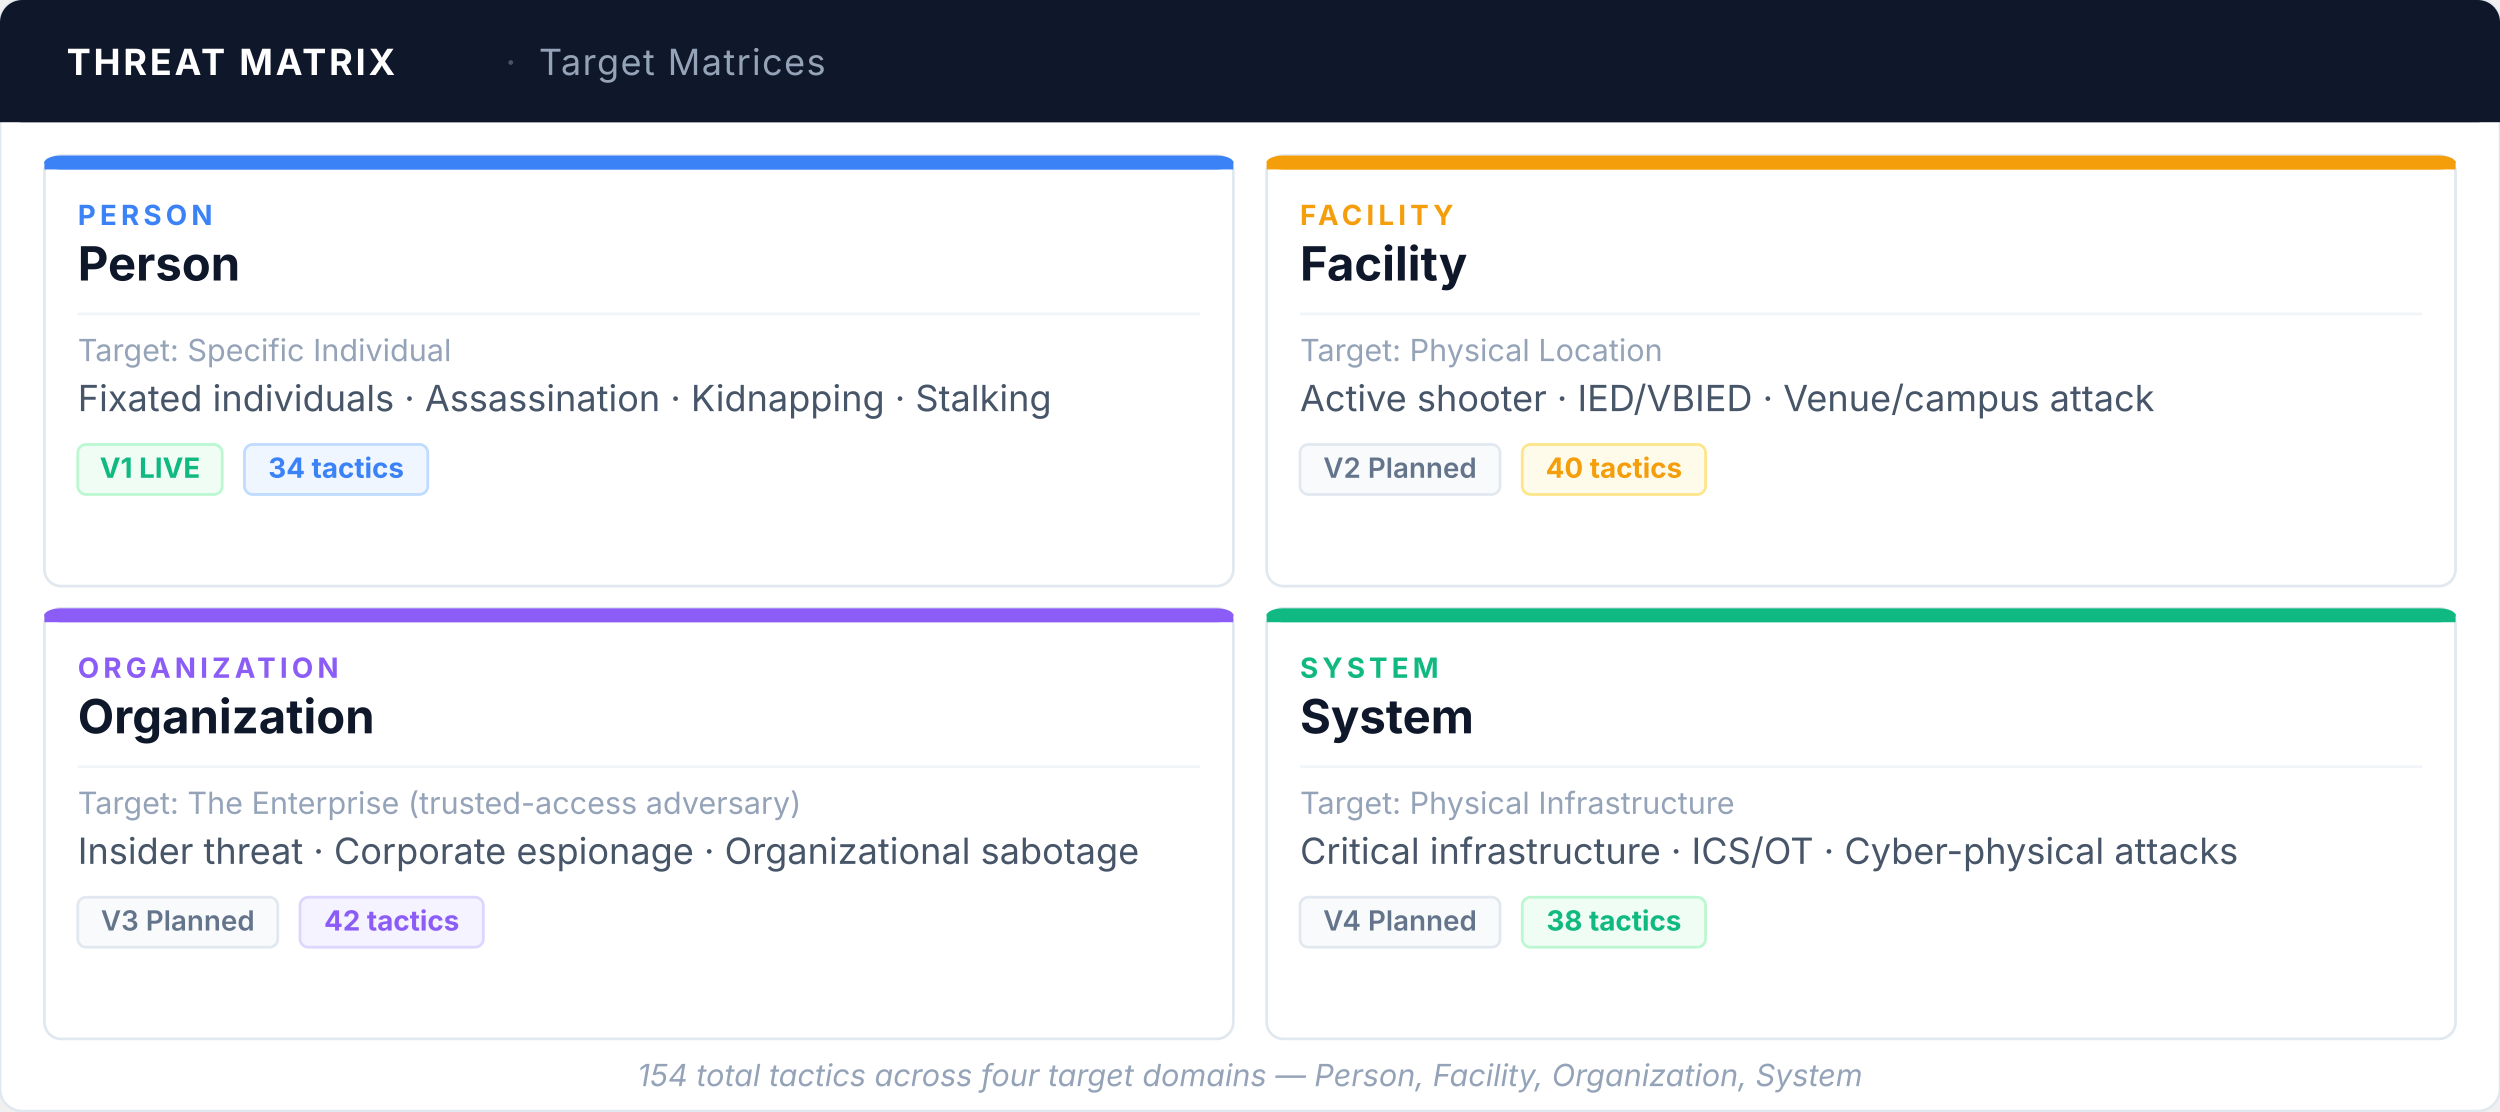
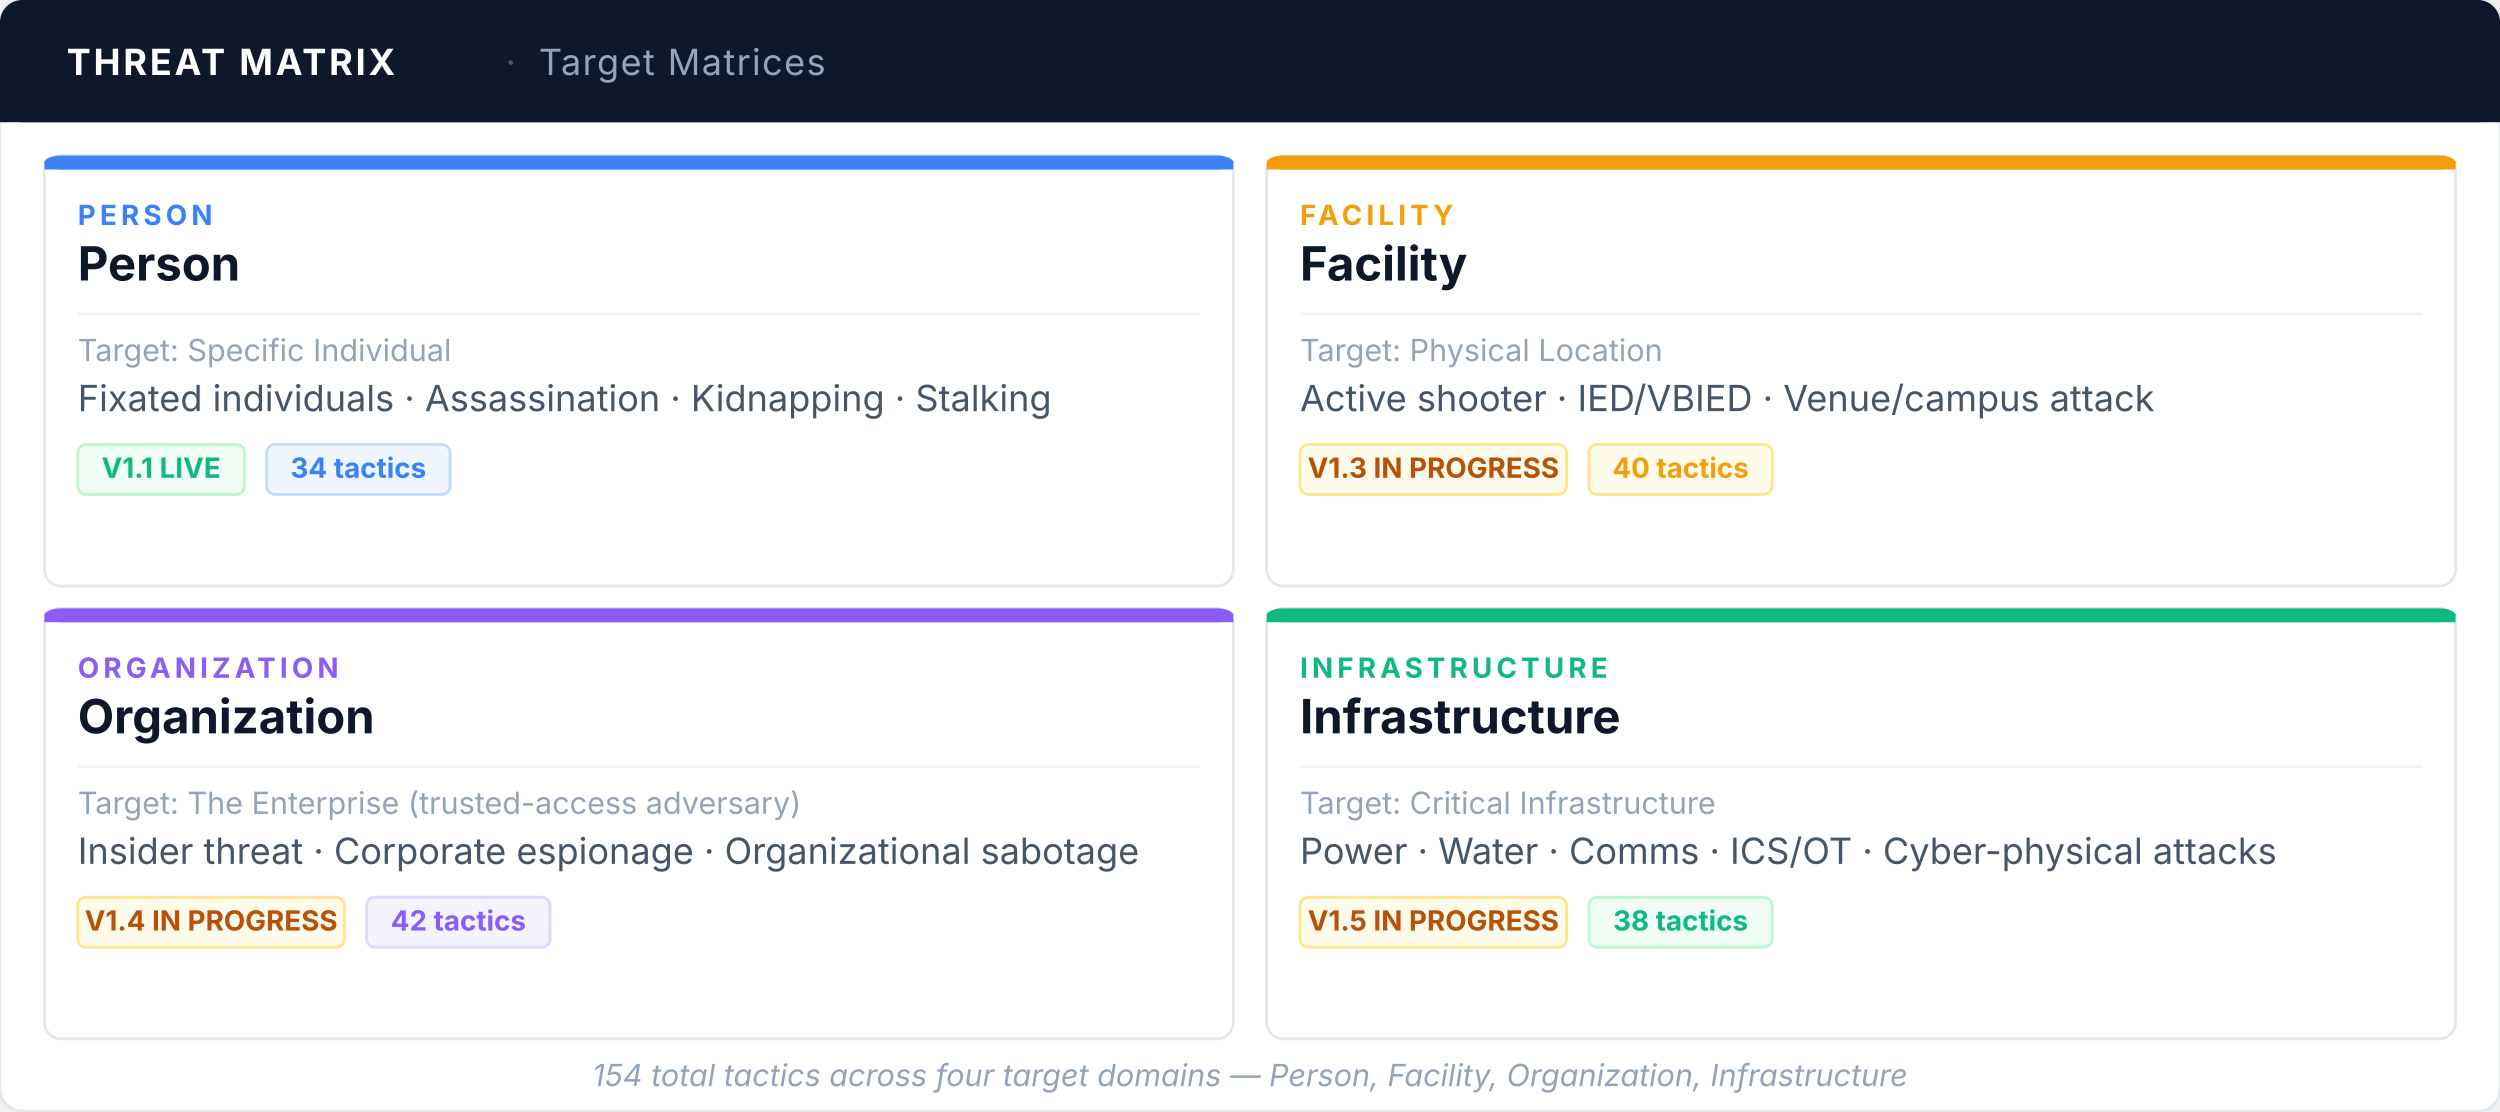
<svg xmlns="http://www.w3.org/2000/svg" viewBox="0 0 900 400" width="900" height="400" font-family="system-ui, -apple-system, 'Segoe UI', sans-serif">
  <rect width="900" height="400" fill="#ffffff" rx="8" stroke="#e2e8f0" stroke-width="1" />
  <rect width="900" height="44" fill="#0f172a" rx="8" />
  <rect y="36" width="900" height="8" fill="#0f172a" />
  <text x="24" y="27" fill="#ffffff" font-size="13" font-weight="700" letter-spacing="1">THREAT MATRIX</text>
  <text x="182" y="27" fill="#475569" font-size="13" font-weight="400">·</text>
  <text x="194" y="27" fill="#94a3b8" font-size="13" font-weight="400" letter-spacing="0.5">Target Matrices</text>
  <rect x="16" y="56" width="428" height="155" fill="#ffffff" rx="6" stroke="#e2e8f0" stroke-width="1" />
  <rect x="16" y="56" width="428" height="5" fill="#3b82f6" rx="6" />
  <rect x="16" y="58" width="428" height="3" fill="#3b82f6" />
  <text x="28" y="81" fill="#3b82f6" font-size="10" font-weight="700" letter-spacing="1.5">PERSON</text>
  <text x="28" y="101" fill="#0f172a" font-size="17" font-weight="700">Person</text>
  <line x1="28" y1="113" x2="432" y2="113" stroke="#f1f5f9" stroke-width="1" />
  <text x="28" y="130" fill="#94a3b8" font-size="11">Target: Specific Individual</text>
  <text x="28" y="148" fill="#475569" font-size="13">Fixated individuals · Assassination · Kidnapping · Stalking</text>
-   <rect x="28" y="160" width="52" height="18" fill="#f0fdf4" rx="3" stroke="#bbf7d0" stroke-width="1" />
-   <text x="54" y="172" fill="#10b981" font-size="10" font-weight="700" text-anchor="middle">V1 LIVE</text>
-   <rect x="88" y="160" width="66" height="18" fill="#eff6ff" rx="3" stroke="#bfdbfe" stroke-width="1" />
-   <text x="121" y="172" fill="#3b82f6" font-size="10" font-weight="700" text-anchor="middle">34 tactics</text>
+   <rect x="28" y="160" width="60" height="18" fill="#f0fdf4" rx="3" stroke="#bbf7d0" stroke-width="1" />
+   <text x="58" y="172" fill="#10b981" font-size="10" font-weight="700" text-anchor="middle">V1.1 LIVE</text>
+   <rect x="96" y="160" width="66" height="18" fill="#eff6ff" rx="3" stroke="#bfdbfe" stroke-width="1" />
+   <text x="129" y="172" fill="#3b82f6" font-size="10" font-weight="700" text-anchor="middle">34 tactics</text>
  <rect x="456" y="56" width="428" height="155" fill="#ffffff" rx="6" stroke="#e2e8f0" stroke-width="1" />
  <rect x="456" y="56" width="428" height="5" fill="#f59e0b" rx="6" />
  <rect x="456" y="58" width="428" height="3" fill="#f59e0b" />
  <text x="468" y="81" fill="#f59e0b" font-size="10" font-weight="700" letter-spacing="1.5">FACILITY</text>
  <text x="468" y="101" fill="#0f172a" font-size="17" font-weight="700">Facility</text>
  <line x1="468" y1="113" x2="872" y2="113" stroke="#f1f5f9" stroke-width="1" />
  <text x="468" y="130" fill="#94a3b8" font-size="11">Target: Physical Location</text>
  <text x="468" y="148" fill="#475569" font-size="13">Active shooter · IED/VBIED · Venue/campus attack</text>
-   <rect x="468" y="160" width="72" height="18" fill="#f8fafc" rx="3" stroke="#e2e8f0" stroke-width="1" />
-   <text x="504" y="172" fill="#64748b" font-size="10" font-weight="600" text-anchor="middle">V2 Planned</text>
-   <rect x="548" y="160" width="66" height="18" fill="#fffbeb" rx="3" stroke="#fde68a" stroke-width="1" />
-   <text x="581" y="172" fill="#f59e0b" font-size="10" font-weight="700" text-anchor="middle">40 tactics</text>
+   <rect x="468" y="160" width="96" height="18" fill="#fffbeb" rx="3" stroke="#fde68a" stroke-width="1" />
+   <text x="516" y="172" fill="#b45309" font-size="10" font-weight="700" text-anchor="middle">V1.3 IN PROGRESS</text>
+   <rect x="572" y="160" width="66" height="18" fill="#fffbeb" rx="3" stroke="#fde68a" stroke-width="1" />
+   <text x="605" y="172" fill="#f59e0b" font-size="10" font-weight="700" text-anchor="middle">40 tactics</text>
  <rect x="16" y="219" width="428" height="155" fill="#ffffff" rx="6" stroke="#e2e8f0" stroke-width="1" />
  <rect x="16" y="219" width="428" height="5" fill="#8b5cf6" rx="6" />
  <rect x="16" y="221" width="428" height="3" fill="#8b5cf6" />
  <text x="28" y="244" fill="#8b5cf6" font-size="10" font-weight="700" letter-spacing="1.5">ORGANIZATION</text>
  <text x="28" y="264" fill="#0f172a" font-size="17" font-weight="700">Organization</text>
  <line x1="28" y1="276" x2="432" y2="276" stroke="#f1f5f9" stroke-width="1" />
  <text x="28" y="293" fill="#94a3b8" font-size="11">Target: The Enterprise (trusted-access adversary)</text>
  <text x="28" y="311" fill="#475569" font-size="13">Insider threat · Corporate espionage · Organizational sabotage</text>
-   <rect x="28" y="323" width="72" height="18" fill="#f8fafc" rx="3" stroke="#e2e8f0" stroke-width="1" />
-   <text x="64" y="335" fill="#64748b" font-size="10" font-weight="600" text-anchor="middle">V3 Planned</text>
-   <rect x="108" y="323" width="66" height="18" fill="#f5f3ff" rx="3" stroke="#ddd6fe" stroke-width="1" />
-   <text x="141" y="335" fill="#8b5cf6" font-size="10" font-weight="700" text-anchor="middle">42 tactics</text>
+   <rect x="28" y="323" width="96" height="18" fill="#fffbeb" rx="3" stroke="#fde68a" stroke-width="1" />
+   <text x="76" y="335" fill="#b45309" font-size="10" font-weight="700" text-anchor="middle">V1.4 IN PROGRESS</text>
+   <rect x="132" y="323" width="66" height="18" fill="#f5f3ff" rx="3" stroke="#ddd6fe" stroke-width="1" />
+   <text x="165" y="335" fill="#8b5cf6" font-size="10" font-weight="700" text-anchor="middle">42 tactics</text>
  <rect x="456" y="219" width="428" height="155" fill="#ffffff" rx="6" stroke="#e2e8f0" stroke-width="1" />
  <rect x="456" y="219" width="428" height="5" fill="#10b981" rx="6" />
  <rect x="456" y="221" width="428" height="3" fill="#10b981" />
-   <text x="468" y="244" fill="#10b981" font-size="10" font-weight="700" letter-spacing="1.5">SYSTEM</text>
-   <text x="468" y="264" fill="#0f172a" font-size="17" font-weight="700">System</text>
+   <text x="468" y="244" fill="#10b981" font-size="10" font-weight="700" letter-spacing="1.5">INFRASTRUCTURE</text>
+   <text x="468" y="264" fill="#0f172a" font-size="17" font-weight="700">Infrastructure</text>
  <line x1="468" y1="276" x2="872" y2="276" stroke="#f1f5f9" stroke-width="1" />
-   <text x="468" y="293" fill="#94a3b8" font-size="11">Target: Physical Infrastructure</text>
-   <text x="468" y="311" fill="#475569" font-size="13">Critical infrastructure · ICS/OT · Cyber-physical attacks</text>
-   <rect x="468" y="323" width="72" height="18" fill="#f8fafc" rx="3" stroke="#e2e8f0" stroke-width="1" />
-   <text x="504" y="335" fill="#64748b" font-size="10" font-weight="600" text-anchor="middle">V4 Planned</text>
-   <rect x="548" y="323" width="66" height="18" fill="#f0fdf4" rx="3" stroke="#bbf7d0" stroke-width="1" />
-   <text x="581" y="335" fill="#10b981" font-size="10" font-weight="700" text-anchor="middle">38 tactics</text>
-   <text x="450" y="391" fill="#94a3b8" font-size="11" text-anchor="middle" font-style="italic">154 total tactics across four target domains — Person, Facility, Organization, System</text>
+   <text x="468" y="293" fill="#94a3b8" font-size="11">Target: Critical Infrastructure</text>
+   <text x="468" y="311" fill="#475569" font-size="13">Power · Water · Comms · ICS/OT · Cyber-physical attacks</text>
+   <rect x="468" y="323" width="96" height="18" fill="#fffbeb" rx="3" stroke="#fde68a" stroke-width="1" />
+   <text x="516" y="335" fill="#b45309" font-size="10" font-weight="700" text-anchor="middle">V1.5 IN PROGRESS</text>
+   <rect x="572" y="323" width="66" height="18" fill="#f0fdf4" rx="3" stroke="#bbf7d0" stroke-width="1" />
+   <text x="605" y="335" fill="#10b981" font-size="10" font-weight="700" text-anchor="middle">38 tactics</text>
+   <text x="450" y="391" fill="#94a3b8" font-size="11" text-anchor="middle" font-style="italic">154 total tactics across four target domains — Person, Facility, Organization, Infrastructure</text>
</svg>
